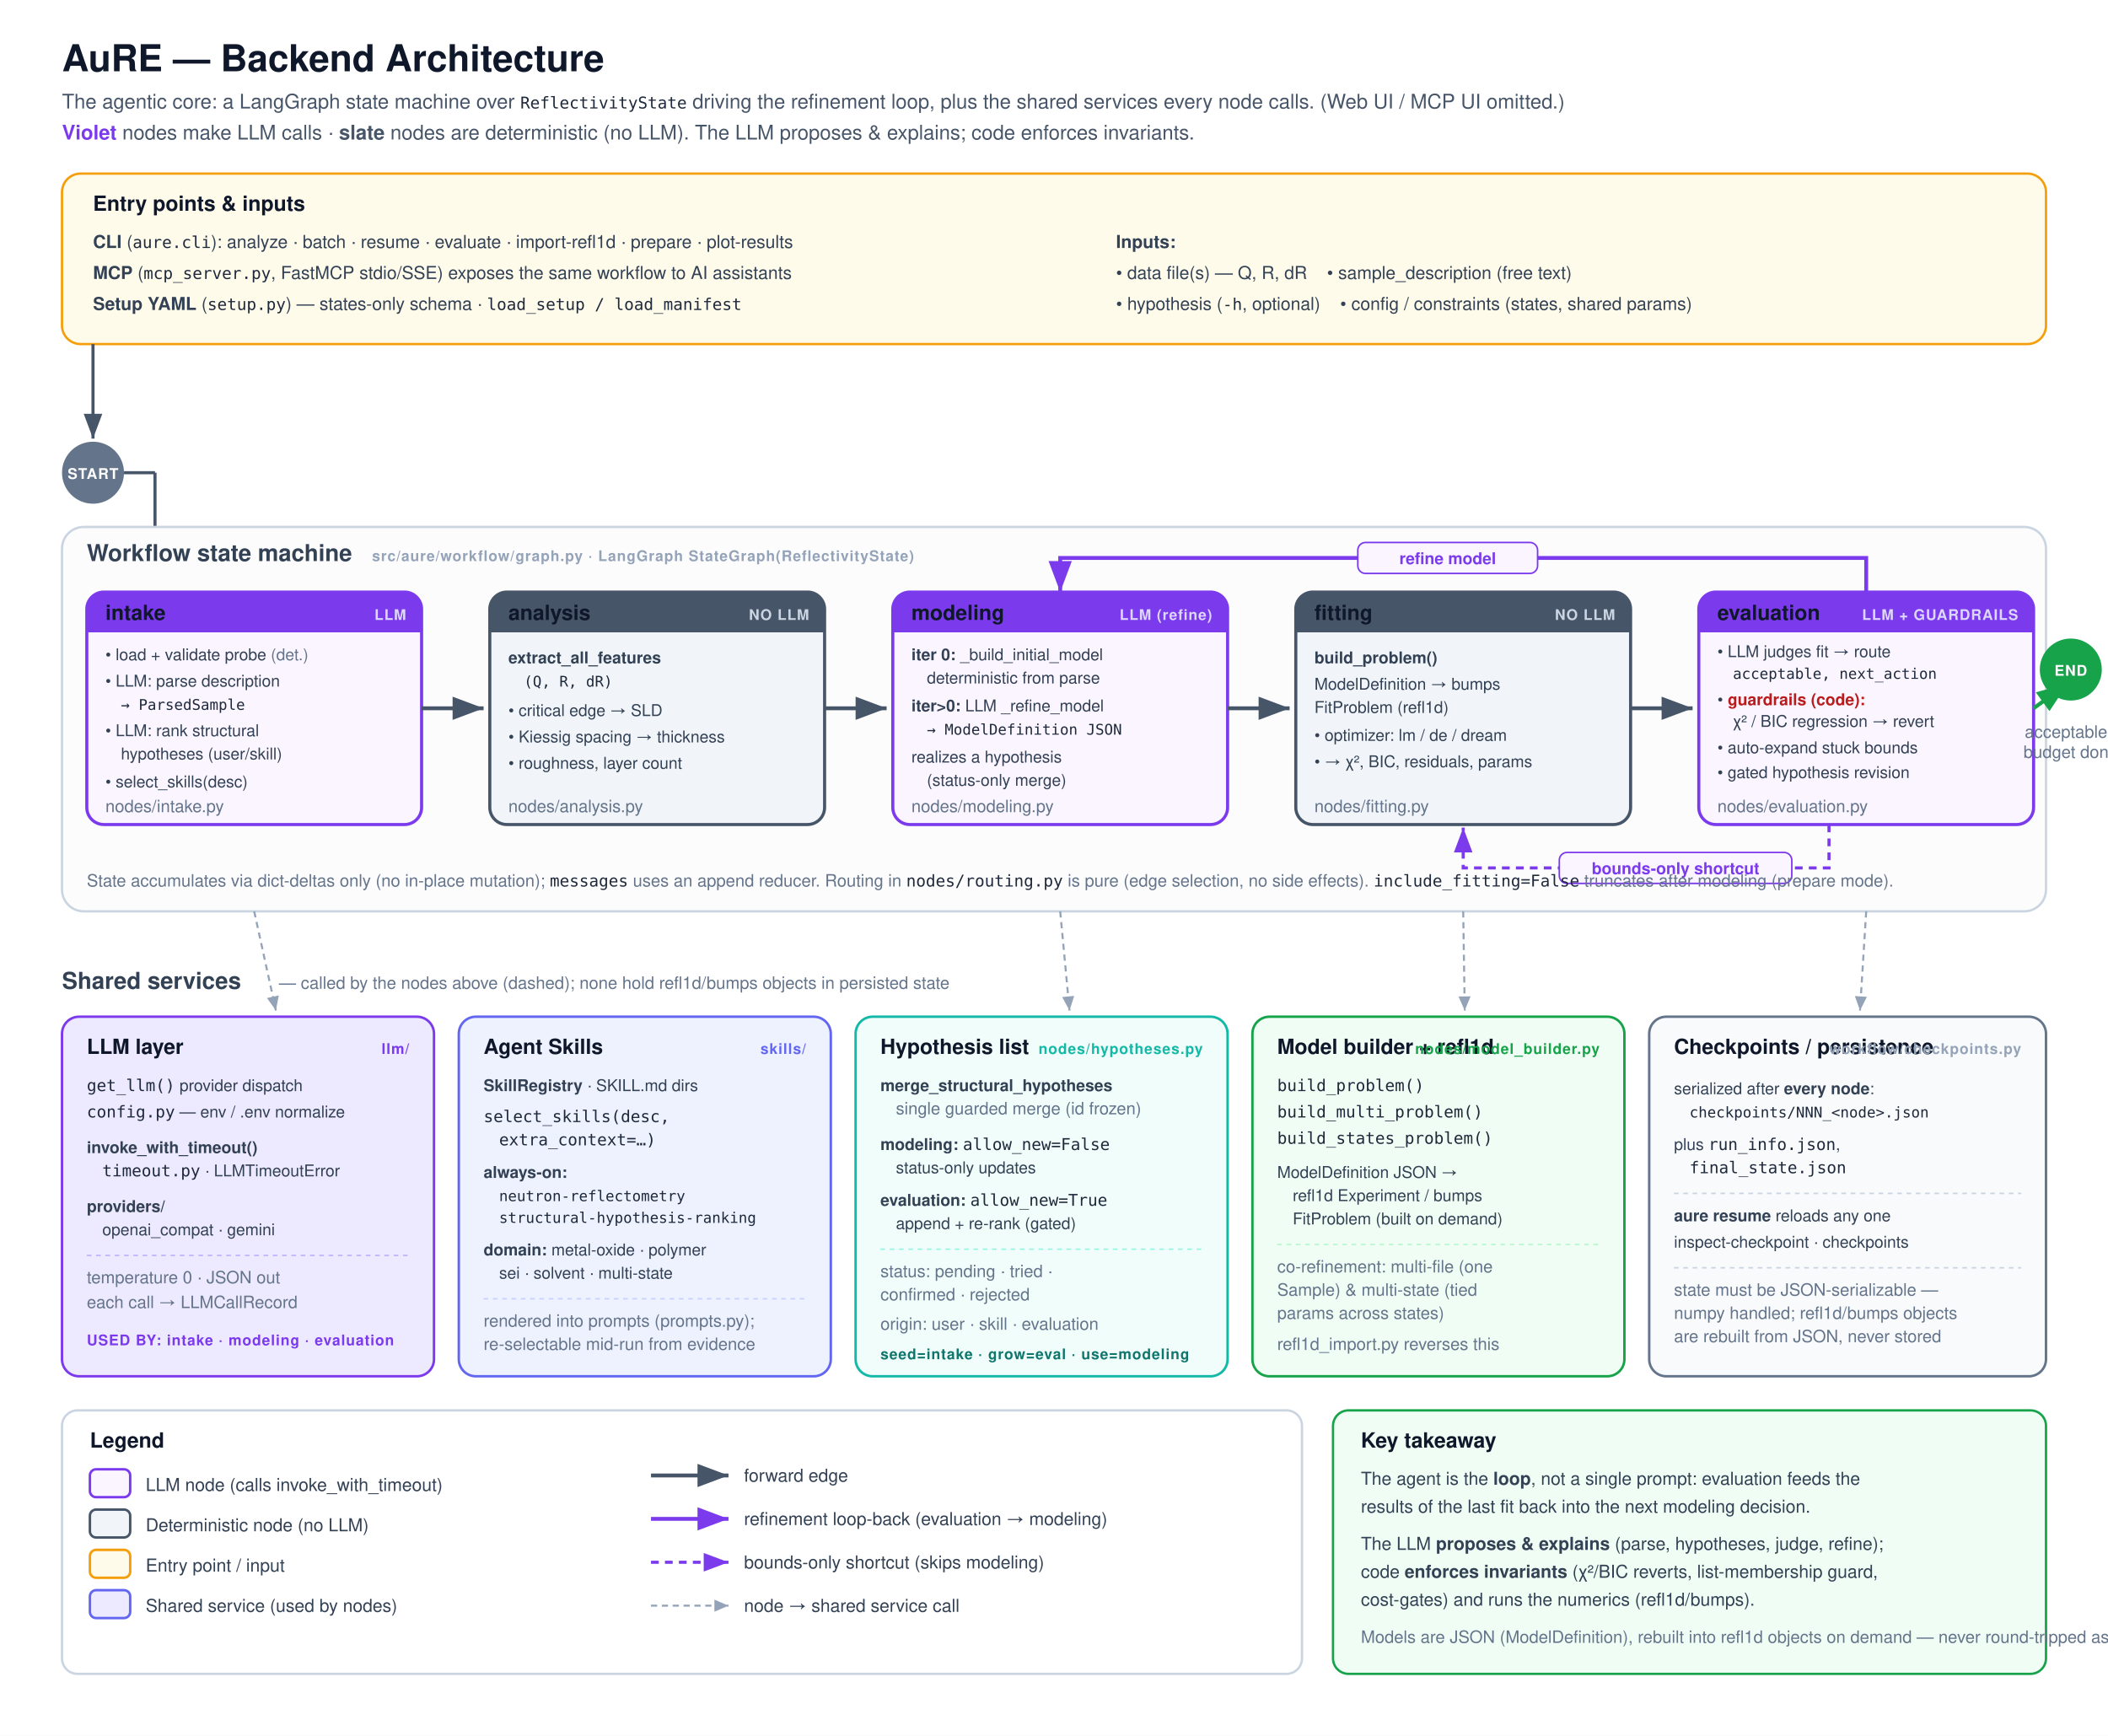
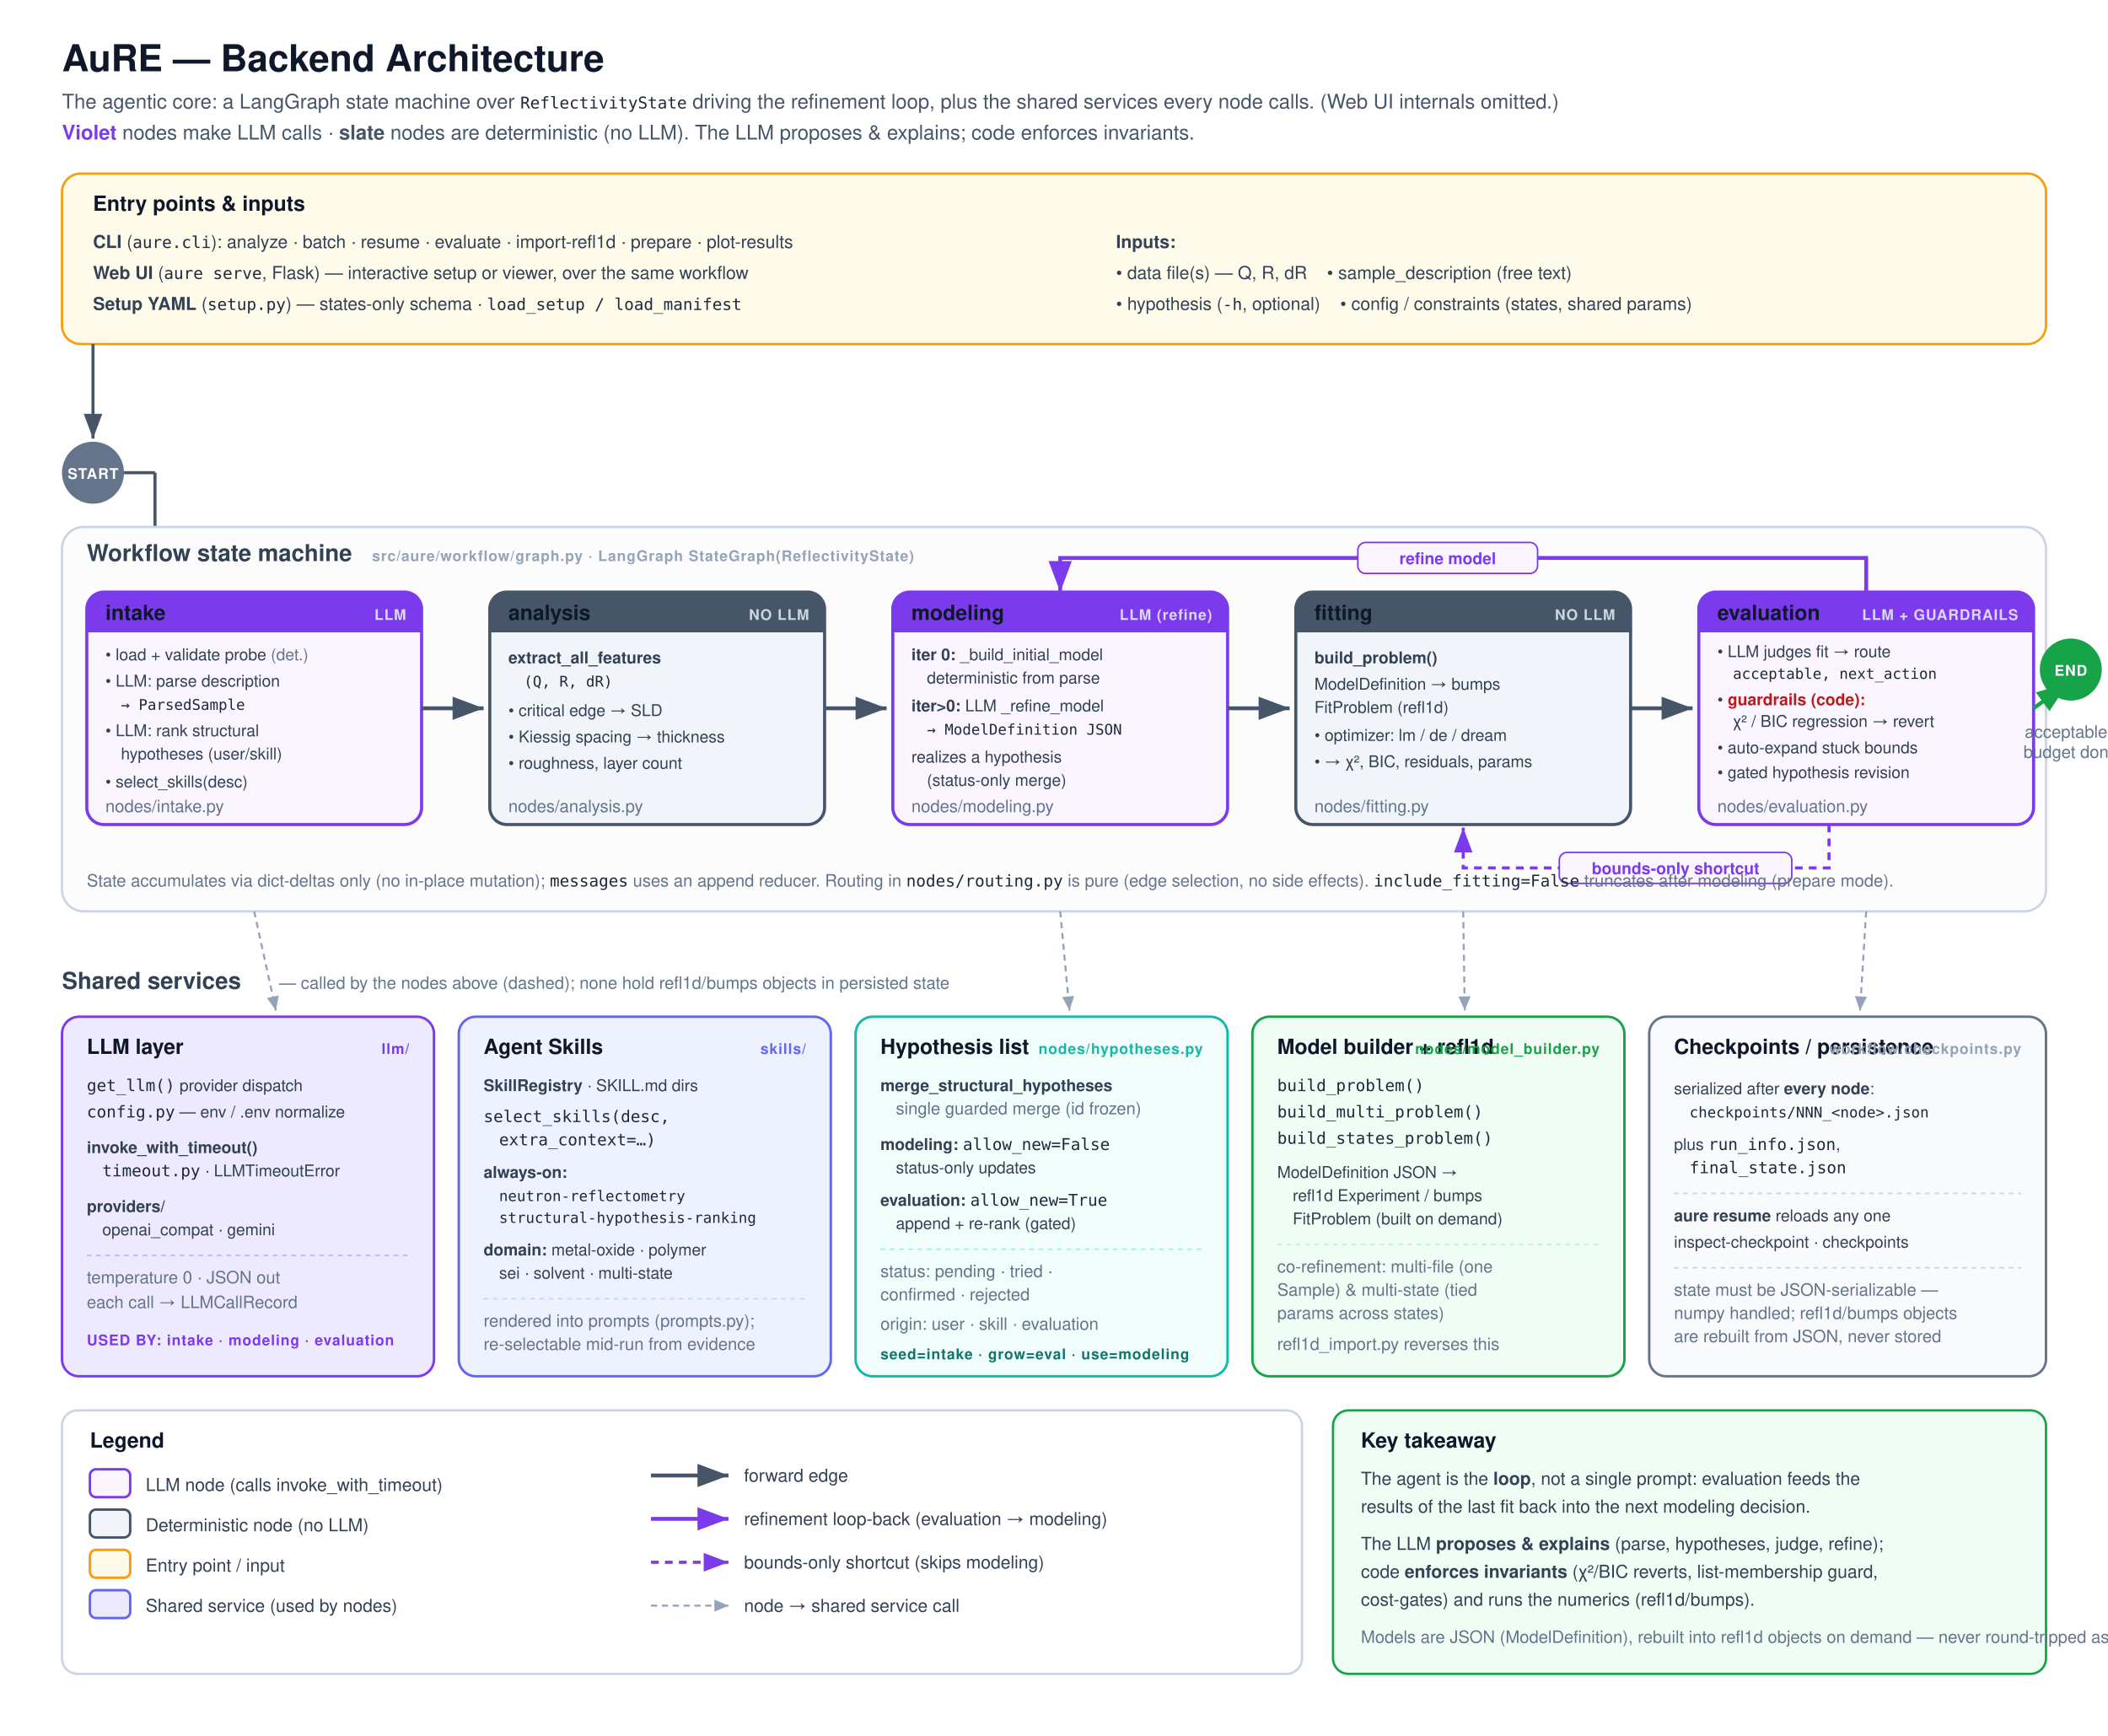
<svg xmlns="http://www.w3.org/2000/svg" width="1360" height="1120" viewBox="0 0 1360 1120" font-family="-apple-system, BlinkMacSystemFont, 'Segoe UI', Helvetica, Arial, sans-serif">
  <defs>
    <marker id="arrow" markerWidth="10" markerHeight="10" refX="8" refY="3" orient="auto" markerUnits="strokeWidth">
      <path d="M0,0 L8,3 L0,6 Z" fill="#475569" />
    </marker>
    <marker id="arrowViolet" markerWidth="10" markerHeight="10" refX="8" refY="3" orient="auto" markerUnits="strokeWidth">
      <path d="M0,0 L8,3 L0,6 Z" fill="#7c3aed" />
    </marker>
    <marker id="arrowGreen" markerWidth="10" markerHeight="10" refX="8" refY="3" orient="auto" markerUnits="strokeWidth">
      <path d="M0,0 L8,3 L0,6 Z" fill="#16a34a" />
    </marker>
    <marker id="arrowSlateSm" markerWidth="9" markerHeight="9" refX="7" refY="3" orient="auto" markerUnits="strokeWidth">
      <path d="M0,0 L7,3 L0,6 Z" fill="#94a3b8" />
    </marker>
    <style>
      .title  { font-size: 24px; font-weight: 700; fill: #0f172a; }
      .sub    { font-size: 13px; fill: #475569; }
      .lane   { font-size: 15px; font-weight: 700; }
      .box-t  { font-size: 13.5px; font-weight: 700; fill: #0f172a; }
      .box-s  { font-size: 11.5px; fill: #334155; }
      .nd     { font-size: 10.5px; fill: #334155; }
      .mono   { font-family: 'SF Mono', Menlo, Consolas, monospace; font-size: 10.5px; fill: #1e293b; }
      .monos  { font-family: 'SF Mono', Menlo, Consolas, monospace; font-size: 9.5px; fill: #1e293b; }
      .badge  { font-size: 9.5px; font-weight: 700; letter-spacing: .5px; }
      .note   { font-size: 11.5px; fill: #475569; }
      .ann    { font-size: 11px; fill: #64748b; }
      .edge-l { font-size: 10.5px; font-weight: 700; }
    </style>
  </defs>
  <rect width="1360" height="1120" fill="#ffffff" />
  <text x="40" y="46" class="title">AuRE — Backend Architecture</text>
-   <text x="40" y="70" class="sub">The agentic core: a LangGraph state machine over <tspan class="mono">ReflectivityState</tspan> driving the refinement loop, plus the shared services every node calls. (Web UI / MCP UI omitted.)</text>
+   <text x="40" y="70" class="sub">The agentic core: a LangGraph state machine over <tspan class="mono">ReflectivityState</tspan> driving the refinement loop, plus the shared services every node calls. (Web UI internals omitted.)</text>
  <text x="40" y="90" class="sub">
    <tspan font-weight="700" fill="#7c3aed">Violet</tspan> nodes make LLM calls · <tspan font-weight="700" fill="#475569">slate</tspan> nodes are deterministic (no LLM). The LLM proposes &amp; explains; code enforces invariants.</text>
  <rect x="40" y="112" width="1280" height="110" rx="12" fill="#fffbeb" stroke="#f59e0b" stroke-width="1.5" />
  <text x="60" y="136" class="box-t">Entry points &amp; inputs</text>
  <text x="60" y="160" class="box-s">
    <tspan font-weight="700">CLI</tspan> (<tspan class="mono">aure.cli</tspan>):  analyze · batch · resume · evaluate · import-refl1d · prepare · plot-results</text>
  <text x="60" y="180" class="box-s">
-     <tspan font-weight="700">MCP</tspan> (<tspan class="mono">mcp_server.py</tspan>, FastMCP stdio/SSE) exposes the same workflow to AI assistants</text>
+     <tspan font-weight="700">Web UI</tspan> (<tspan class="mono">aure serve</tspan>, Flask) — interactive setup or viewer, over the same workflow</text>
  <text x="60" y="200" class="box-s">
    <tspan font-weight="700">Setup YAML</tspan> (<tspan class="mono">setup.py</tspan>) — states-only schema · <tspan class="mono">load_setup / load_manifest</tspan>
  </text>
  <text x="720" y="160" class="box-s">
    <tspan font-weight="700">Inputs:</tspan>
  </text>
  <text x="720" y="180" class="box-s">• data file(s) — Q, R, dR    • sample_description (free text)</text>
  <text x="720" y="200" class="box-s">• hypothesis (<tspan class="mono">-h</tspan>, optional)    • config / constraints (states, shared params)</text>
  <circle cx="60" cy="305" r="20" fill="#64748b" />
  <text x="60" y="309" class="badge" fill="#ffffff" text-anchor="middle">START</text>
  <line x1="60" y1="222" x2="60" y2="283" stroke="#475569" stroke-width="2" marker-end="url(#arrow)" />
  <line x1="80" y1="305" x2="100" y2="305" stroke="#475569" stroke-width="2" />
  <path d="M100,305 L100,378" stroke="#475569" stroke-width="2" fill="none" marker-end="url(#arrow)" />
  <rect x="40" y="340" width="1280" height="248" rx="14" fill="#fcfcfd" stroke="#cbd5e1" stroke-width="1.5" />
  <text x="56" y="362" class="lane" fill="#334155">Workflow state machine</text>
  <text x="240" y="362" class="badge" fill="#94a3b8">src/aure/workflow/graph.py · LangGraph StateGraph(ReflectivityState)</text>
  <rect x="56" y="382" width="216" height="150" rx="11" fill="#faf5ff" stroke="#7c3aed" stroke-width="2" />
  <rect x="56" y="382" width="216" height="26" rx="11" fill="#7c3aed" />
  <rect x="56" y="396" width="216" height="12" fill="#7c3aed" />
  <text x="68" y="400" class="box-t" fill="#ffffff">intake</text>
  <text x="262" y="400" class="badge" fill="#ddd6fe" text-anchor="end">LLM</text>
  <text x="68" y="426" class="nd">• load + validate probe <tspan fill="#64748b">(det.)</tspan>
  </text>
  <text x="68" y="443" class="nd">• LLM: parse description</text>
  <text x="78" y="458" class="monos">→ ParsedSample</text>
  <text x="68" y="475" class="nd">• LLM: rank structural</text>
  <text x="78" y="490" class="nd">hypotheses (user/skill)</text>
  <text x="68" y="508" class="nd">• select_skills(desc)</text>
  <text x="68" y="524" class="ann">nodes/intake.py</text>
  <rect x="316" y="382" width="216" height="150" rx="11" fill="#f1f5f9" stroke="#475569" stroke-width="2" />
  <rect x="316" y="382" width="216" height="26" rx="11" fill="#475569" />
  <rect x="316" y="396" width="216" height="12" fill="#475569" />
  <text x="328" y="400" class="box-t" fill="#ffffff">analysis</text>
  <text x="522" y="400" class="badge" fill="#cbd5e1" text-anchor="end">NO LLM</text>
  <text x="328" y="428" class="nd">
    <tspan font-weight="700">extract_all_features</tspan>
  </text>
  <text x="338" y="443" class="monos">(Q, R, dR)</text>
  <text x="328" y="462" class="nd">• critical edge → SLD</text>
  <text x="328" y="479" class="nd">• Kiessig spacing → thickness</text>
  <text x="328" y="496" class="nd">• roughness, layer count</text>
  <text x="328" y="524" class="ann">nodes/analysis.py</text>
  <rect x="576" y="382" width="216" height="150" rx="11" fill="#faf5ff" stroke="#7c3aed" stroke-width="2" />
  <rect x="576" y="382" width="216" height="26" rx="11" fill="#7c3aed" />
  <rect x="576" y="396" width="216" height="12" fill="#7c3aed" />
  <text x="588" y="400" class="box-t" fill="#ffffff">modeling</text>
  <text x="782" y="400" class="badge" fill="#ddd6fe" text-anchor="end">LLM (refine)</text>
  <text x="588" y="426" class="nd">
    <tspan font-weight="700">iter 0:</tspan> _build_initial_model</text>
  <text x="598" y="441" class="nd">deterministic from parse</text>
  <text x="588" y="459" class="nd">
    <tspan font-weight="700">iter&gt;0:</tspan> LLM _refine_model</text>
  <text x="598" y="474" class="monos">→ ModelDefinition JSON</text>
  <text x="588" y="492" class="nd">realizes a hypothesis</text>
  <text x="598" y="507" class="nd">(status-only merge)</text>
  <text x="588" y="524" class="ann">nodes/modeling.py</text>
  <rect x="836" y="382" width="216" height="150" rx="11" fill="#f1f5f9" stroke="#475569" stroke-width="2" />
  <rect x="836" y="382" width="216" height="26" rx="11" fill="#475569" />
  <rect x="836" y="396" width="216" height="12" fill="#475569" />
  <text x="848" y="400" class="box-t" fill="#ffffff">fitting</text>
  <text x="1042" y="400" class="badge" fill="#cbd5e1" text-anchor="end">NO LLM</text>
  <text x="848" y="428" class="nd">
    <tspan font-weight="700">build_problem()</tspan>
  </text>
  <text x="848" y="445" class="nd">ModelDefinition → bumps</text>
  <text x="848" y="460" class="nd">FitProblem (refl1d)</text>
  <text x="848" y="478" class="nd">• optimizer: lm / de / dream</text>
  <text x="848" y="495" class="nd">• → χ², BIC, residuals, params</text>
  <text x="848" y="524" class="ann">nodes/fitting.py</text>
  <rect x="1096" y="382" width="216" height="150" rx="11" fill="#faf5ff" stroke="#7c3aed" stroke-width="2" />
  <rect x="1096" y="382" width="216" height="26" rx="11" fill="#7c3aed" />
  <rect x="1096" y="396" width="216" height="12" fill="#7c3aed" />
  <text x="1108" y="400" class="box-t" fill="#ffffff">evaluation</text>
  <text x="1302" y="400" class="badge" fill="#ddd6fe" text-anchor="end">LLM + GUARDRAILS</text>
  <text x="1108" y="424" class="nd">• LLM judges fit → route</text>
  <text x="1118" y="438" class="monos">acceptable, next_action</text>
  <text x="1108" y="455" class="nd">• <tspan font-weight="700" fill="#b91c1c">guardrails (code):</tspan>
  </text>
  <text x="1118" y="469" class="nd">χ² / BIC regression → revert</text>
  <text x="1108" y="486" class="nd">• auto-expand stuck bounds</text>
  <text x="1108" y="502" class="nd">• gated hypothesis revision</text>
  <text x="1108" y="524" class="ann">nodes/evaluation.py</text>
  <line x1="272" y1="457" x2="312" y2="457" stroke="#475569" stroke-width="2.5" marker-end="url(#arrow)" />
  <line x1="532" y1="457" x2="572" y2="457" stroke="#475569" stroke-width="2.5" marker-end="url(#arrow)" />
  <line x1="792" y1="457" x2="832" y2="457" stroke="#475569" stroke-width="2.5" marker-end="url(#arrow)" />
  <line x1="1052" y1="457" x2="1092" y2="457" stroke="#475569" stroke-width="2.5" marker-end="url(#arrow)" />
  <path d="M1204,382 L1204,360 L684,360 L684,382" fill="none" stroke="#7c3aed" stroke-width="2.5" marker-end="url(#arrowViolet)" />
  <rect x="876" y="350" width="116" height="20" rx="5" fill="#faf5ff" stroke="#7c3aed" stroke-width="1" />
  <text x="934" y="364" class="edge-l" fill="#7c3aed" text-anchor="middle">refine model</text>
  <path d="M1180,532 L1180,560 L944,560 L944,534" fill="none" stroke="#7c3aed" stroke-width="2" stroke-dasharray="5 4" marker-end="url(#arrowViolet)" />
  <rect x="1006" y="550" width="150" height="20" rx="5" fill="#faf5ff" stroke="#7c3aed" stroke-width="1" />
  <text x="1081" y="564" class="edge-l" fill="#7c3aed" text-anchor="middle">bounds-only shortcut</text>
  <rect x="1316" y="412" width="40" height="40" rx="20" fill="#16a34a" />
  <path d="M1312,457 L1334,441" stroke="#16a34a" stroke-width="2.5" fill="none" marker-end="url(#arrowGreen)" />
  <text x="1336" y="436" class="badge" fill="#ffffff" text-anchor="middle">END</text>
  <text x="1336" y="476" class="ann" text-anchor="middle">acceptable /</text>
  <text x="1336" y="489" class="ann" text-anchor="middle">budget done</text>
  <text x="56" y="572" class="ann">State accumulates via dict-deltas only (no in-place mutation); <tspan class="mono">messages</tspan> uses an append reducer. Routing in <tspan class="mono">nodes/routing.py</tspan> is pure (edge selection, no side effects). <tspan class="mono">include_fitting=False</tspan> truncates after modeling (prepare mode).</text>
  <text x="40" y="638" class="lane" fill="#334155">Shared services</text>
  <text x="180" y="638" class="ann">— called by the nodes above (dashed); none hold refl1d/bumps objects in persisted state</text>
  <line x1="164" y1="588" x2="178" y2="652" stroke="#94a3b8" stroke-width="1.3" stroke-dasharray="4 3" marker-end="url(#arrowSlateSm)" />
  <line x1="684" y1="588" x2="690" y2="652" stroke="#94a3b8" stroke-width="1.3" stroke-dasharray="4 3" marker-end="url(#arrowSlateSm)" />
  <line x1="944" y1="588" x2="945" y2="652" stroke="#94a3b8" stroke-width="1.3" stroke-dasharray="4 3" marker-end="url(#arrowSlateSm)" />
  <line x1="1204" y1="588" x2="1200" y2="652" stroke="#94a3b8" stroke-width="1.3" stroke-dasharray="4 3" marker-end="url(#arrowSlateSm)" />
  <rect x="40" y="656" width="240" height="232" rx="11" fill="#ede9fe" stroke="#7c3aed" stroke-width="1.6" />
  <text x="56" y="680" class="box-t" fill="#5b21b6">LLM layer</text>
  <text x="264" y="680" class="badge" fill="#7c3aed" text-anchor="end">llm/</text>
  <text x="56" y="704" class="nd">
    <tspan class="mono">get_llm()</tspan> provider dispatch</text>
  <text x="56" y="721" class="nd">
    <tspan class="mono">config.py</tspan> — env / .env normalize</text>
  <text x="56" y="744" class="nd">
    <tspan font-weight="700">invoke_with_timeout()</tspan>
  </text>
  <text x="66" y="759" class="nd">
    <tspan class="mono">timeout.py</tspan> · LLMTimeoutError</text>
  <text x="56" y="782" class="nd">
    <tspan font-weight="700">providers/</tspan>
  </text>
  <text x="66" y="797" class="nd">openai_compat · gemini</text>
  <line x1="56" y1="810" x2="264" y2="810" stroke="#c4b5fd" stroke-dasharray="3 3" />
  <text x="56" y="828" class="ann">temperature 0 · JSON out</text>
  <text x="56" y="844" class="ann">each call → LLMCallRecord</text>
  <text x="56" y="868" class="badge" fill="#7c3aed">USED BY: intake · modeling · evaluation</text>
  <rect x="296" y="656" width="240" height="232" rx="11" fill="#eef2ff" stroke="#6366f1" stroke-width="1.6" />
  <text x="312" y="680" class="box-t" fill="#4338ca">Agent Skills</text>
  <text x="520" y="680" class="badge" fill="#6366f1" text-anchor="end">skills/</text>
  <text x="312" y="704" class="nd">
    <tspan font-weight="700">SkillRegistry</tspan> · SKILL.md dirs</text>
  <text x="312" y="724" class="nd">
    <tspan class="mono">select_skills(desc,</tspan>
  </text>
  <text x="322" y="739" class="mono">extra_context=…)</text>
  <text x="312" y="760" class="nd">
    <tspan font-weight="700">always-on:</tspan>
  </text>
  <text x="322" y="775" class="monos">neutron-reflectometry</text>
  <text x="322" y="789" class="monos">structural-hypothesis-ranking</text>
  <text x="312" y="810" class="nd">
    <tspan font-weight="700">domain:</tspan> metal-oxide · polymer</text>
  <text x="322" y="825" class="nd">sei · solvent · multi-state</text>
  <line x1="312" y1="838" x2="520" y2="838" stroke="#c7d2fe" stroke-dasharray="3 3" />
  <text x="312" y="856" class="ann">rendered into prompts (prompts.py);</text>
  <text x="312" y="871" class="ann">re-selectable mid-run from evidence</text>
  <rect x="552" y="656" width="240" height="232" rx="11" fill="#f0fdfa" stroke="#14b8a6" stroke-width="1.6" />
  <text x="568" y="680" class="box-t" fill="#0f766e">Hypothesis list</text>
  <text x="776" y="680" class="badge" fill="#14b8a6" text-anchor="end">nodes/hypotheses.py</text>
  <text x="568" y="704" class="nd">
    <tspan font-weight="700">merge_structural_hypotheses</tspan>
  </text>
  <text x="578" y="719" class="ann">single guarded merge (id frozen)</text>
  <text x="568" y="742" class="nd">
    <tspan font-weight="700">modeling:</tspan>
    <tspan class="mono">allow_new=False</tspan>
  </text>
  <text x="578" y="757" class="nd">status-only updates</text>
  <text x="568" y="778" class="nd">
    <tspan font-weight="700">evaluation:</tspan>
    <tspan class="mono">allow_new=True</tspan>
  </text>
  <text x="578" y="793" class="nd">append + re-rank (gated)</text>
  <line x1="568" y1="806" x2="776" y2="806" stroke="#99f6e4" stroke-dasharray="3 3" />
  <text x="568" y="824" class="ann">status: pending · tried ·</text>
  <text x="568" y="839" class="ann">confirmed · rejected</text>
  <text x="568" y="858" class="ann">origin: user · skill · evaluation</text>
  <text x="568" y="877" class="badge" fill="#0f766e">seed=intake · grow=eval · use=modeling</text>
  <rect x="808" y="656" width="240" height="232" rx="11" fill="#f0fdf4" stroke="#16a34a" stroke-width="1.6" />
  <text x="824" y="680" class="box-t" fill="#15803d">Model builder + refl1d</text>
  <text x="1032" y="680" class="badge" fill="#16a34a" text-anchor="end">nodes/model_builder.py</text>
  <text x="824" y="704" class="nd">
    <tspan class="mono">build_problem()</tspan>
  </text>
  <text x="824" y="721" class="nd">
    <tspan class="mono">build_multi_problem()</tspan>
  </text>
  <text x="824" y="738" class="nd">
    <tspan class="mono">build_states_problem()</tspan>
  </text>
  <text x="824" y="760" class="nd">ModelDefinition JSON →</text>
  <text x="834" y="775" class="nd">refl1d Experiment / bumps</text>
  <text x="834" y="790" class="nd">FitProblem (built on demand)</text>
  <line x1="824" y1="803" x2="1032" y2="803" stroke="#bbf7d0" stroke-dasharray="3 3" />
  <text x="824" y="821" class="ann">co-refinement: multi-file (one</text>
  <text x="824" y="836" class="ann">Sample) &amp; multi-state (tied</text>
  <text x="824" y="851" class="ann">params across states)</text>
  <text x="824" y="871" class="ann">refl1d_import.py reverses this</text>
  <rect x="1064" y="656" width="256" height="232" rx="11" fill="#f8fafc" stroke="#64748b" stroke-width="1.6" />
  <text x="1080" y="680" class="box-t" fill="#334155">Checkpoints / persistence</text>
  <text x="1304" y="680" class="badge" fill="#94a3b8" text-anchor="end">workflow/checkpoints.py</text>
  <text x="1080" y="706" class="nd">serialized after <tspan font-weight="700">every node</tspan>:</text>
  <text x="1090" y="721" class="monos">checkpoints/NNN_&lt;node&gt;.json</text>
  <text x="1080" y="742" class="nd">plus <tspan class="mono">run_info.json</tspan>,</text>
  <text x="1090" y="757" class="mono">final_state.json</text>
  <line x1="1080" y1="770" x2="1304" y2="770" stroke="#cbd5e1" stroke-dasharray="3 3" />
  <text x="1080" y="788" class="nd">
    <tspan font-weight="700">aure resume</tspan> reloads any one</text>
  <text x="1080" y="805" class="nd">inspect-checkpoint · checkpoints</text>
  <line x1="1080" y1="818" x2="1304" y2="818" stroke="#cbd5e1" stroke-dasharray="3 3" />
  <text x="1080" y="836" class="ann">state must be JSON-serializable —</text>
  <text x="1080" y="851" class="ann">numpy handled; refl1d/bumps objects</text>
  <text x="1080" y="866" class="ann">are rebuilt from JSON, never stored</text>
  <rect x="40" y="910" width="800" height="170" rx="10" fill="#ffffff" stroke="#cbd5e1" stroke-width="1.5" />
  <text x="58" y="934" class="box-t">Legend</text>
  <rect x="58" y="948" width="26" height="18" rx="4" fill="#faf5ff" stroke="#7c3aed" stroke-width="1.6" />
  <text x="94" y="962" class="box-s">LLM node (calls invoke_with_timeout)</text>
  <rect x="58" y="974" width="26" height="18" rx="4" fill="#f1f5f9" stroke="#475569" stroke-width="1.6" />
  <text x="94" y="988" class="box-s">Deterministic node (no LLM)</text>
  <rect x="58" y="1000" width="26" height="18" rx="4" fill="#fffbeb" stroke="#f59e0b" stroke-width="1.6" />
  <text x="94" y="1014" class="box-s">Entry point / input</text>
  <rect x="58" y="1026" width="26" height="18" rx="4" fill="#ede9fe" stroke="#6366f1" stroke-width="1.6" />
  <text x="94" y="1040" class="box-s">Shared service (used by nodes)</text>
  <line x1="420" y1="952" x2="470" y2="952" stroke="#475569" stroke-width="2.5" marker-end="url(#arrow)" />
  <text x="480" y="956" class="box-s">forward edge</text>
  <line x1="420" y1="980" x2="470" y2="980" stroke="#7c3aed" stroke-width="2.5" marker-end="url(#arrowViolet)" />
  <text x="480" y="984" class="box-s">refinement loop-back (evaluation → modeling)</text>
  <line x1="420" y1="1008" x2="470" y2="1008" stroke="#7c3aed" stroke-width="2" stroke-dasharray="5 4" marker-end="url(#arrowViolet)" />
  <text x="480" y="1012" class="box-s">bounds-only shortcut (skips modeling)</text>
  <line x1="420" y1="1036" x2="470" y2="1036" stroke="#94a3b8" stroke-width="1.3" stroke-dasharray="4 3" marker-end="url(#arrowSlateSm)" />
  <text x="480" y="1040" class="box-s">node → shared service call</text>
  <rect x="860" y="910" width="460" height="170" rx="10" fill="#f0fdf4" stroke="#16a34a" stroke-width="1.5" />
  <text x="878" y="934" class="box-t" fill="#15803d">Key takeaway</text>
  <text x="878" y="958" class="box-s">The agent is the <tspan font-weight="700">loop</tspan>, not a single prompt: evaluation feeds the</text>
  <text x="878" y="976" class="box-s">results of the last fit back into the next modeling decision.</text>
  <text x="878" y="1000" class="box-s">The LLM <tspan font-weight="700">proposes &amp; explains</tspan> (parse, hypotheses, judge, refine);</text>
  <text x="878" y="1018" class="box-s">code <tspan font-weight="700">enforces invariants</tspan> (χ²/BIC reverts, list-membership guard,</text>
  <text x="878" y="1036" class="box-s">cost-gates) and runs the numerics (refl1d/bumps).</text>
  <text x="878" y="1060" class="ann">Models are JSON (ModelDefinition), rebuilt into refl1d objects on demand — never round-tripped as scripts.</text>
</svg>
